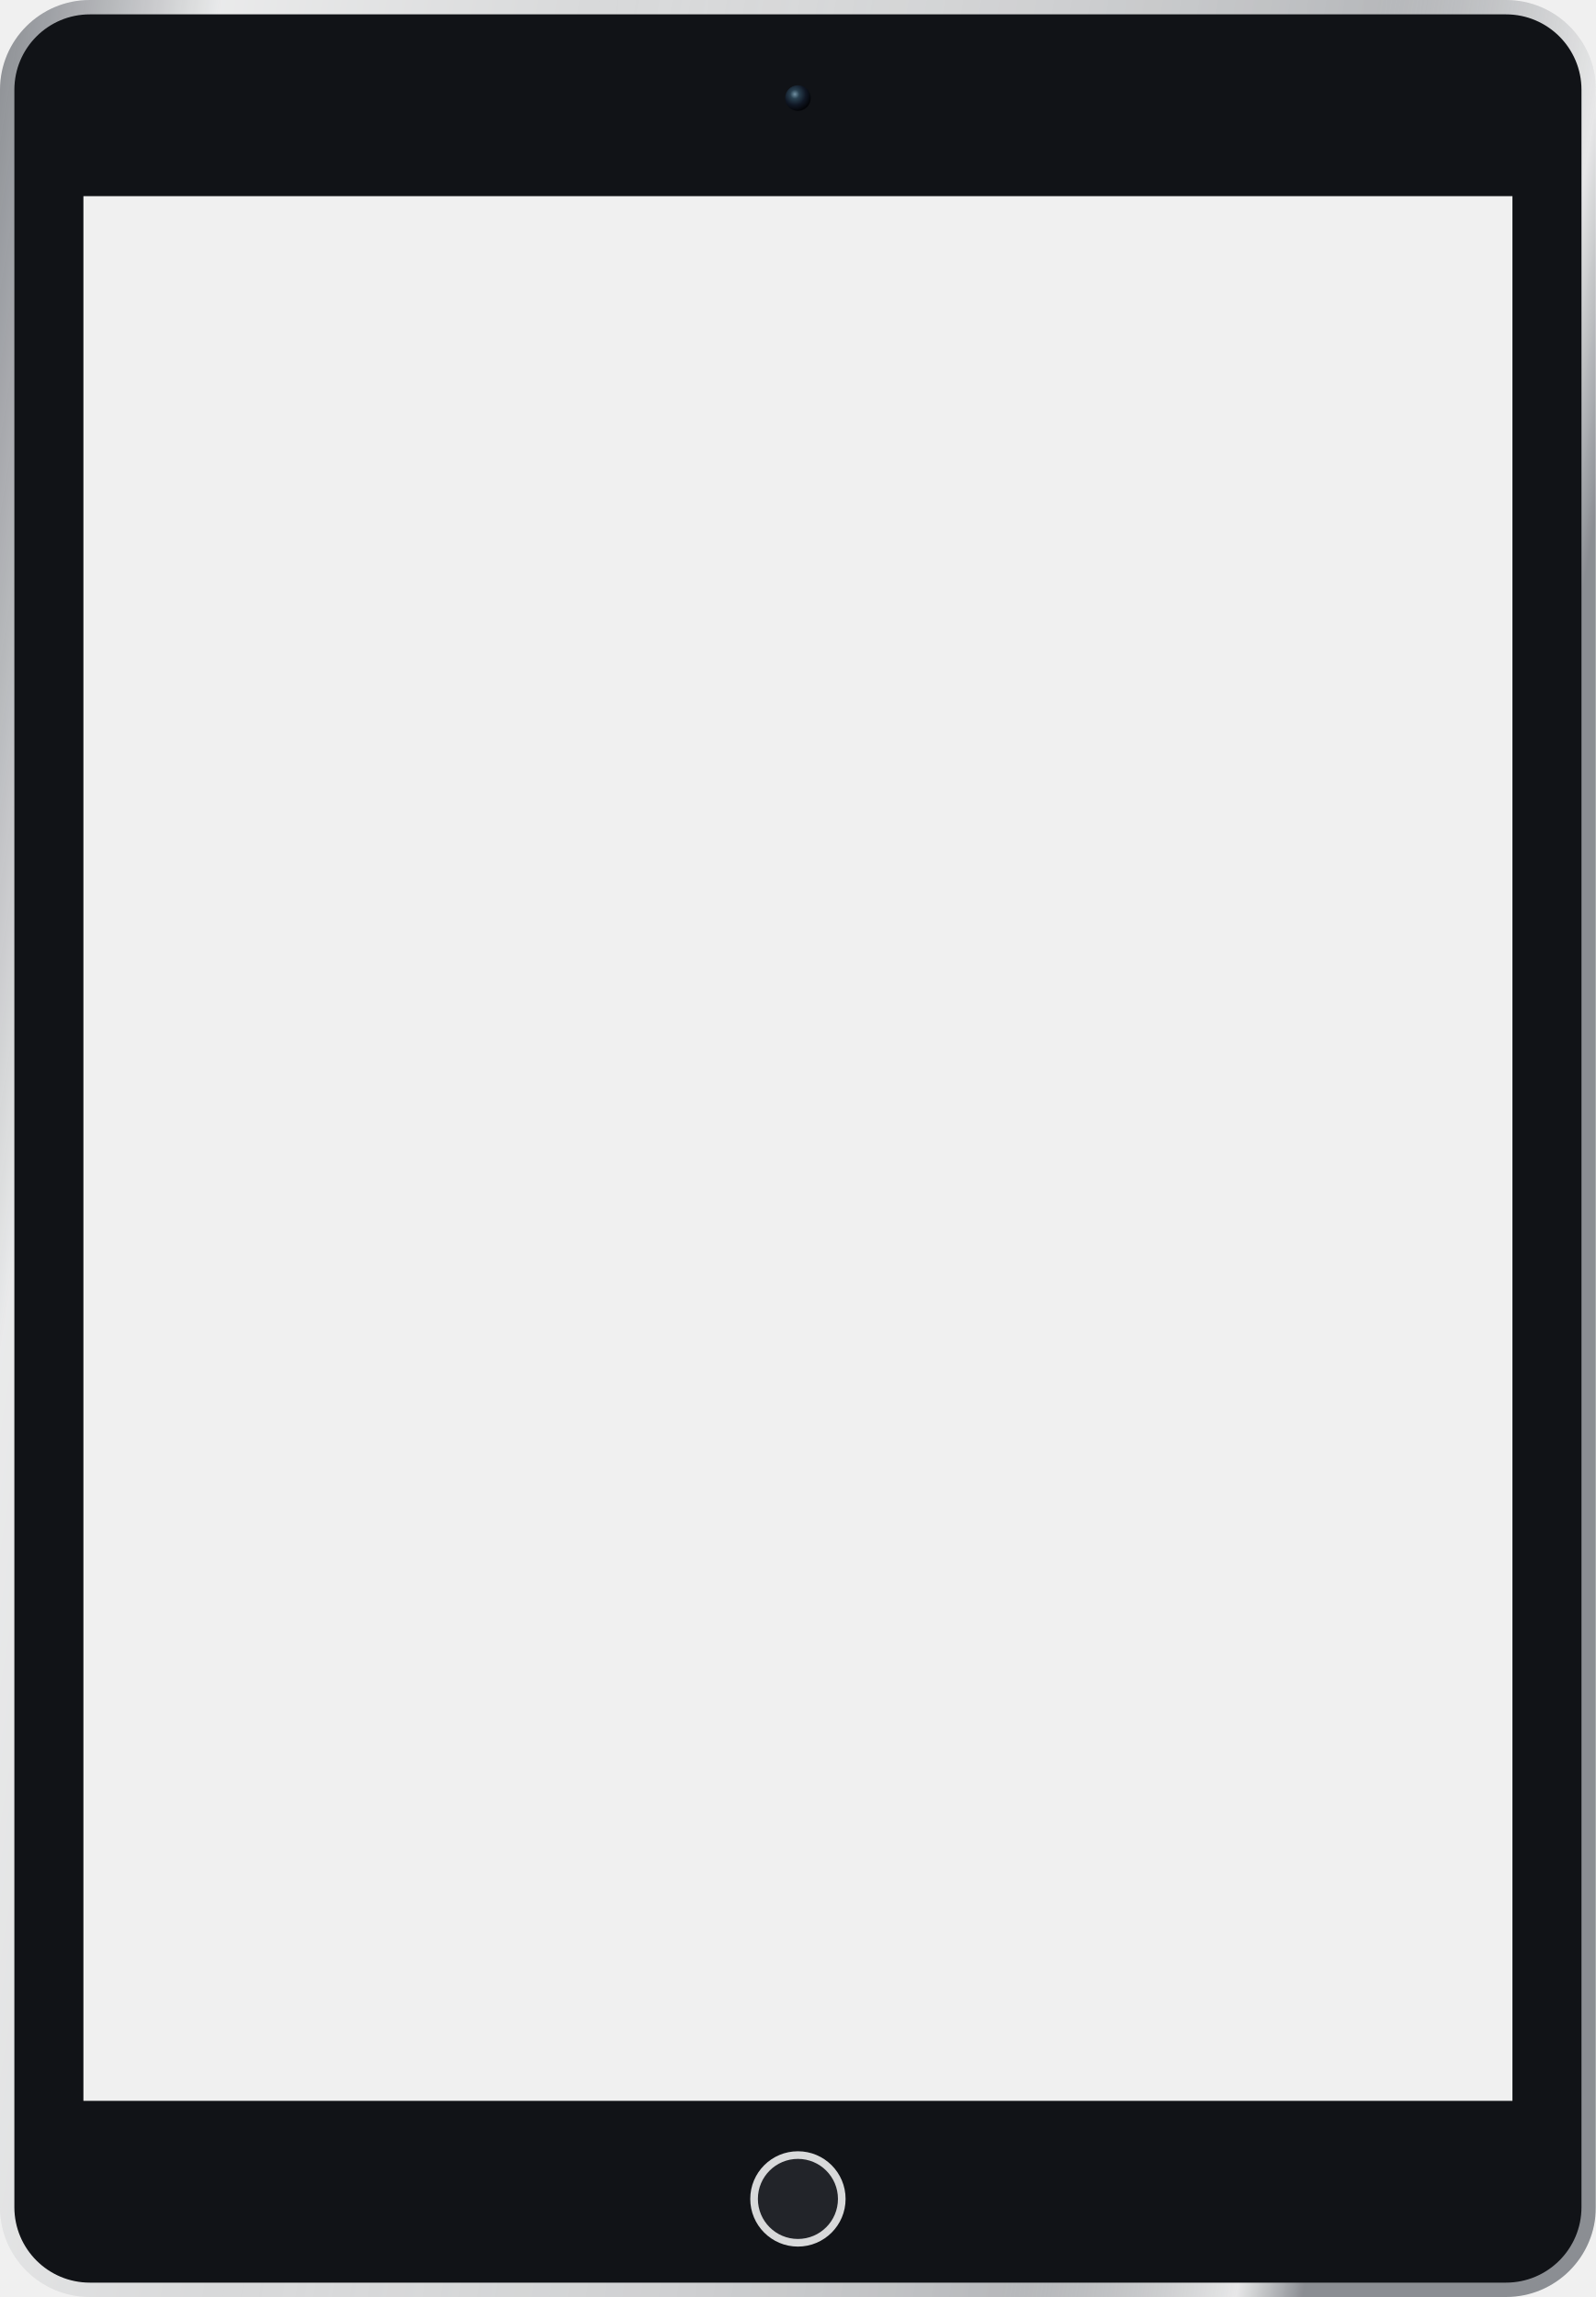
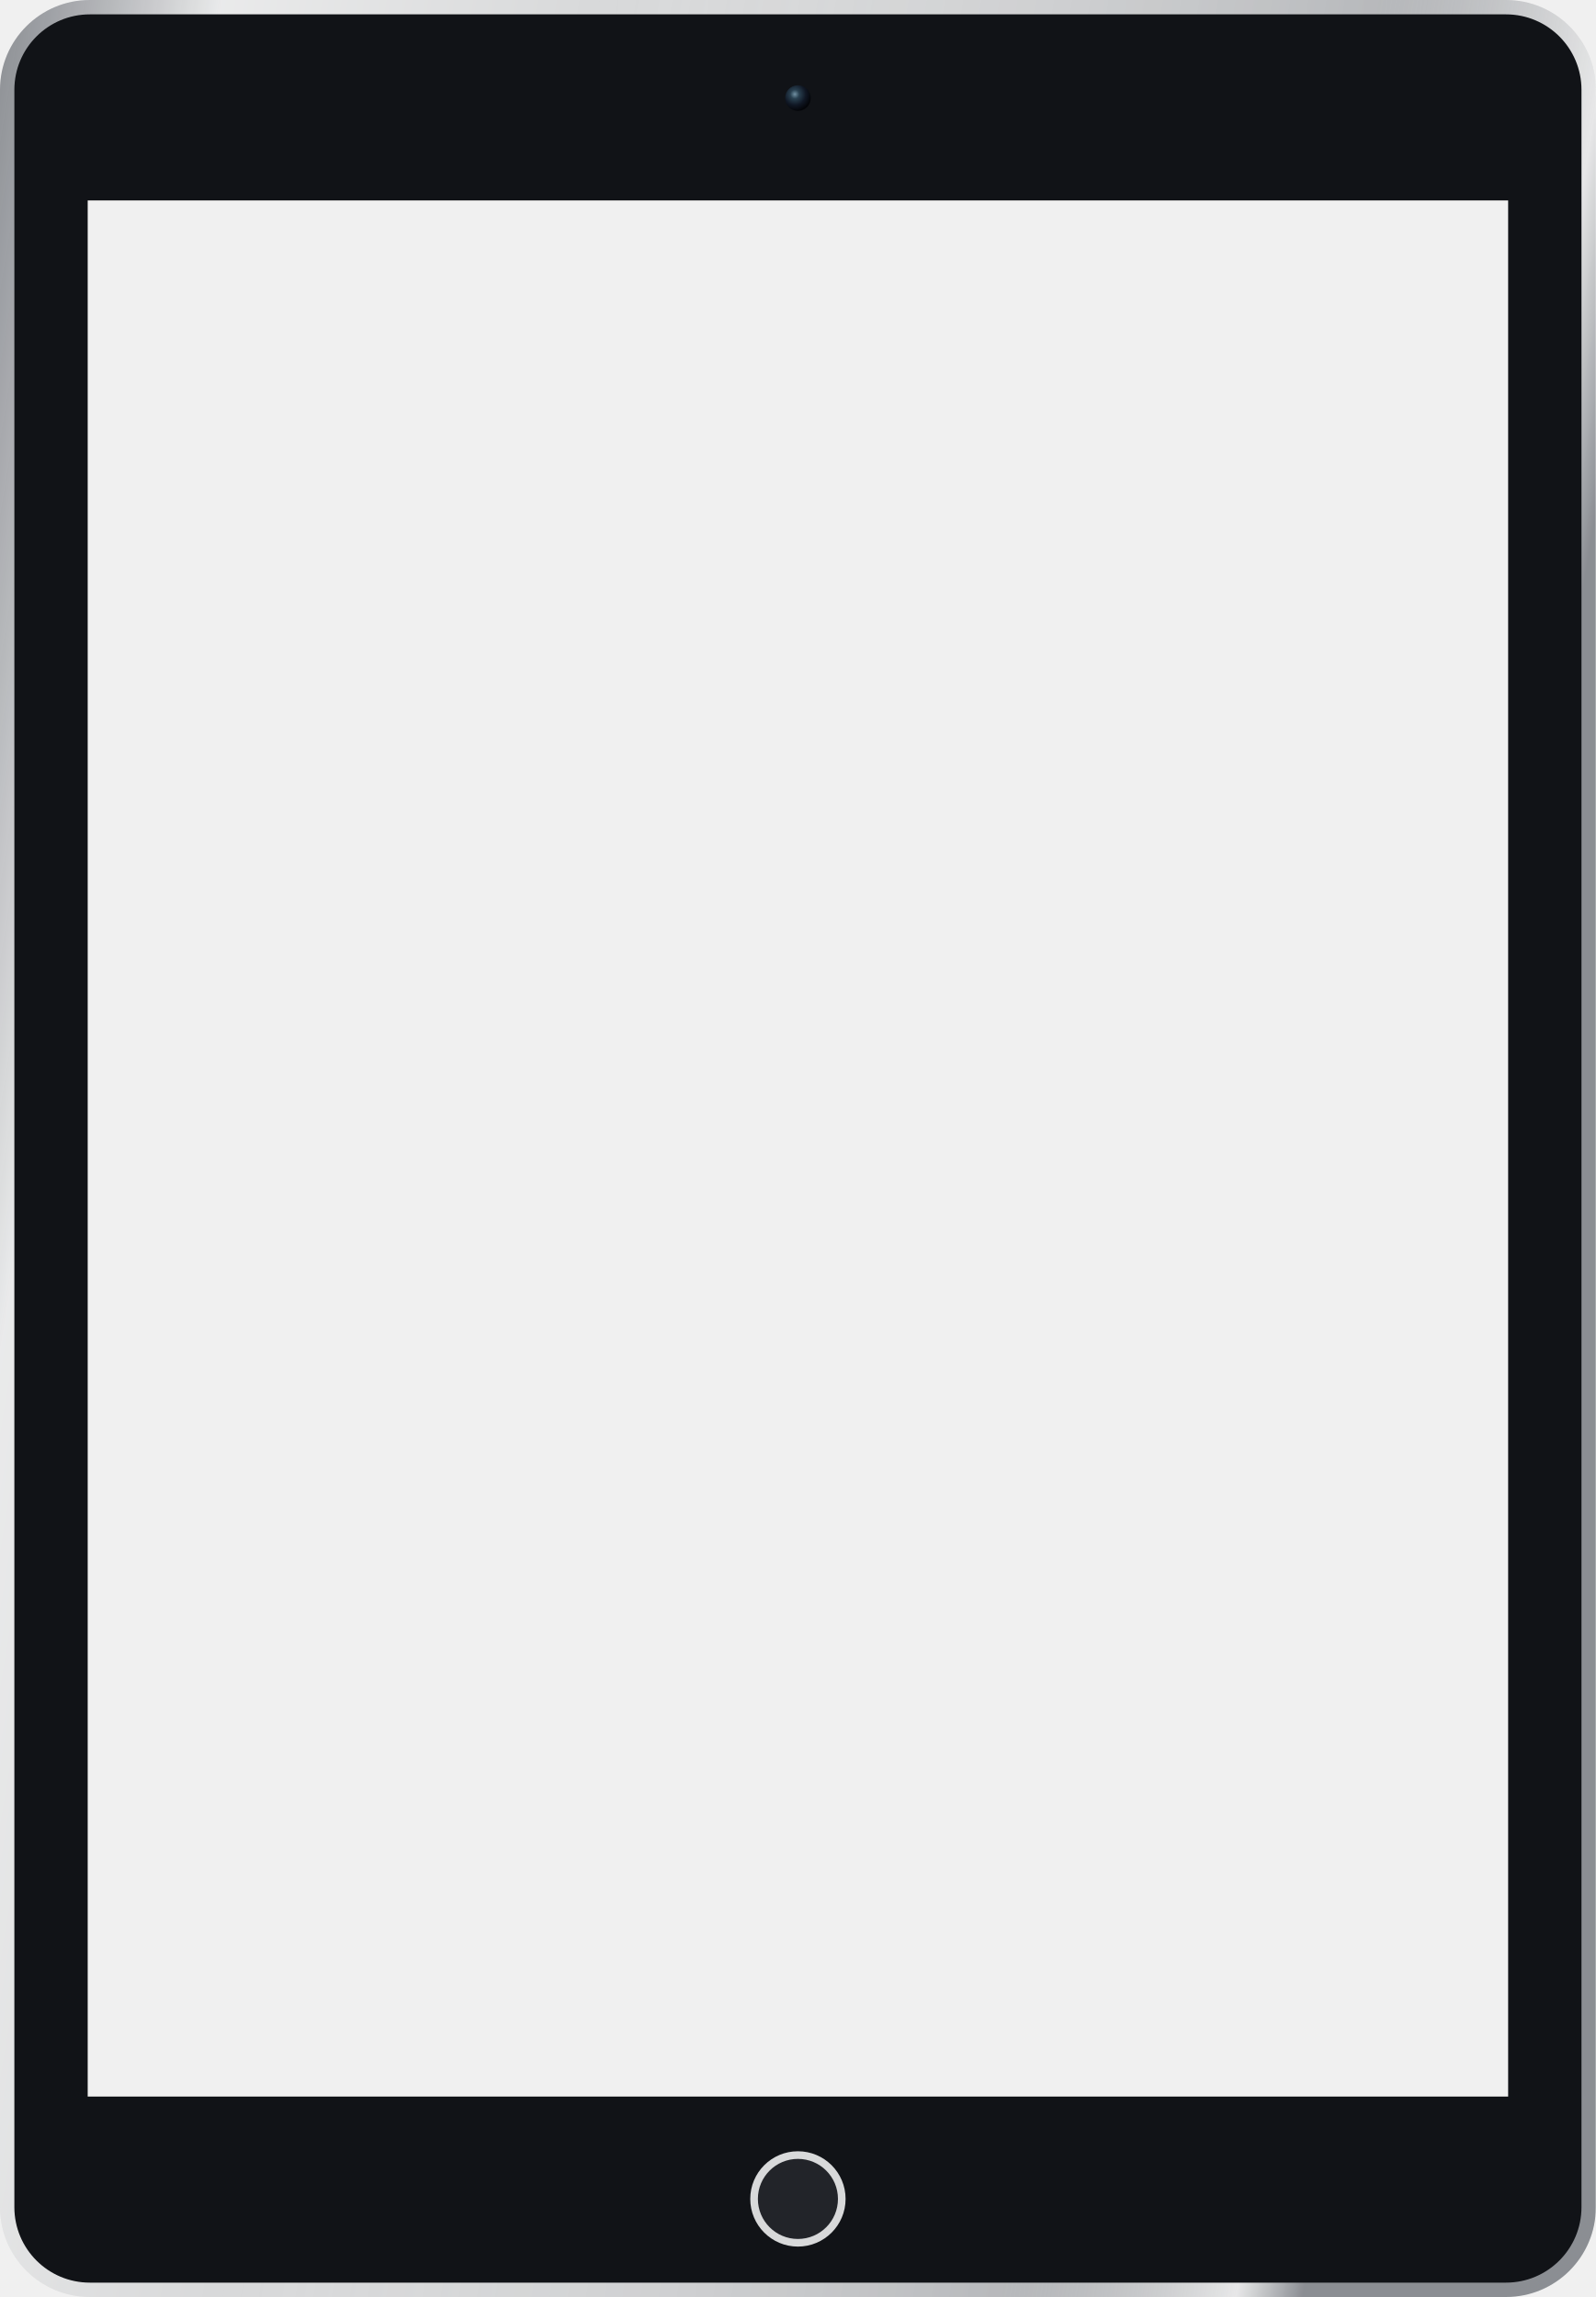
<svg xmlns="http://www.w3.org/2000/svg" width="1741" height="2506" viewBox="0 0 1741 2506">
  <defs>
    <linearGradient id="brushed" x2="100%" y2="24%">
      <stop stop-color="#151a26" stop-opacity=".38" />
      <stop offset=".13" stop-color="white" stop-opacity=".45" />
      <stop offset=".35" stop-color="white" stop-opacity="0" />
      <stop offset=".82" stop-color="#171d28" stop-opacity=".17" />
      <stop offset=".96" stop-color="white" stop-opacity=".38" />
      <stop offset="1" stop-color="#171d28" stop-opacity=".4" />
    </linearGradient>
    <radialGradient id="lens" cx="38%" cy="35%" r="65%">
      <stop stop-color="#7190a2" />
      <stop offset=".27" stop-color="#294050" />
      <stop offset=".65" stop-color="#101724" />
      <stop offset="1" stop-color="#040509" />
    </radialGradient>
    <mask id="aperture" maskUnits="userSpaceOnUse" x="0" y="0" width="1741" height="2506">
      <rect x="0" y="0" width="1741" height="2506" rx="0" fill="white" />
-       <rect x="91" y="214" width="1559" height="2078" rx="0" fill="black" />
+       <rect x="95.677" y="218.677" width="1549.646" height="2068.646" rx="0" fill="black" />
    </mask>
  </defs>
  <g mask="url(#aperture)">
    <defs>
      <clipPath id="shell">
        <rect x="0" y="0" width="1741" height="2506" rx="98" fill="white" />
      </clipPath>
    </defs>
    <g clip-path="url(#shell)">
      <rect x="0" y="0" width="1741" height="2506" rx="0" fill="#d8d9da" />
      <rect x="0" y="0" width="1741" height="2506" rx="0" fill="url(#brushed)" />
      <rect x="15.669" y="15.669" width="1709.662" height="2474.662" rx="82.331" fill="#111317" />
      <circle cx="870.5" cy="2399" r="52" fill="#d8d9da" />
      <circle cx="870.5" cy="2399" r="43.68" fill="#222429" />
      <circle cx="870.5" cy="107" r="14" fill="url(#lens)" />
    </g>
  </g>
</svg>
